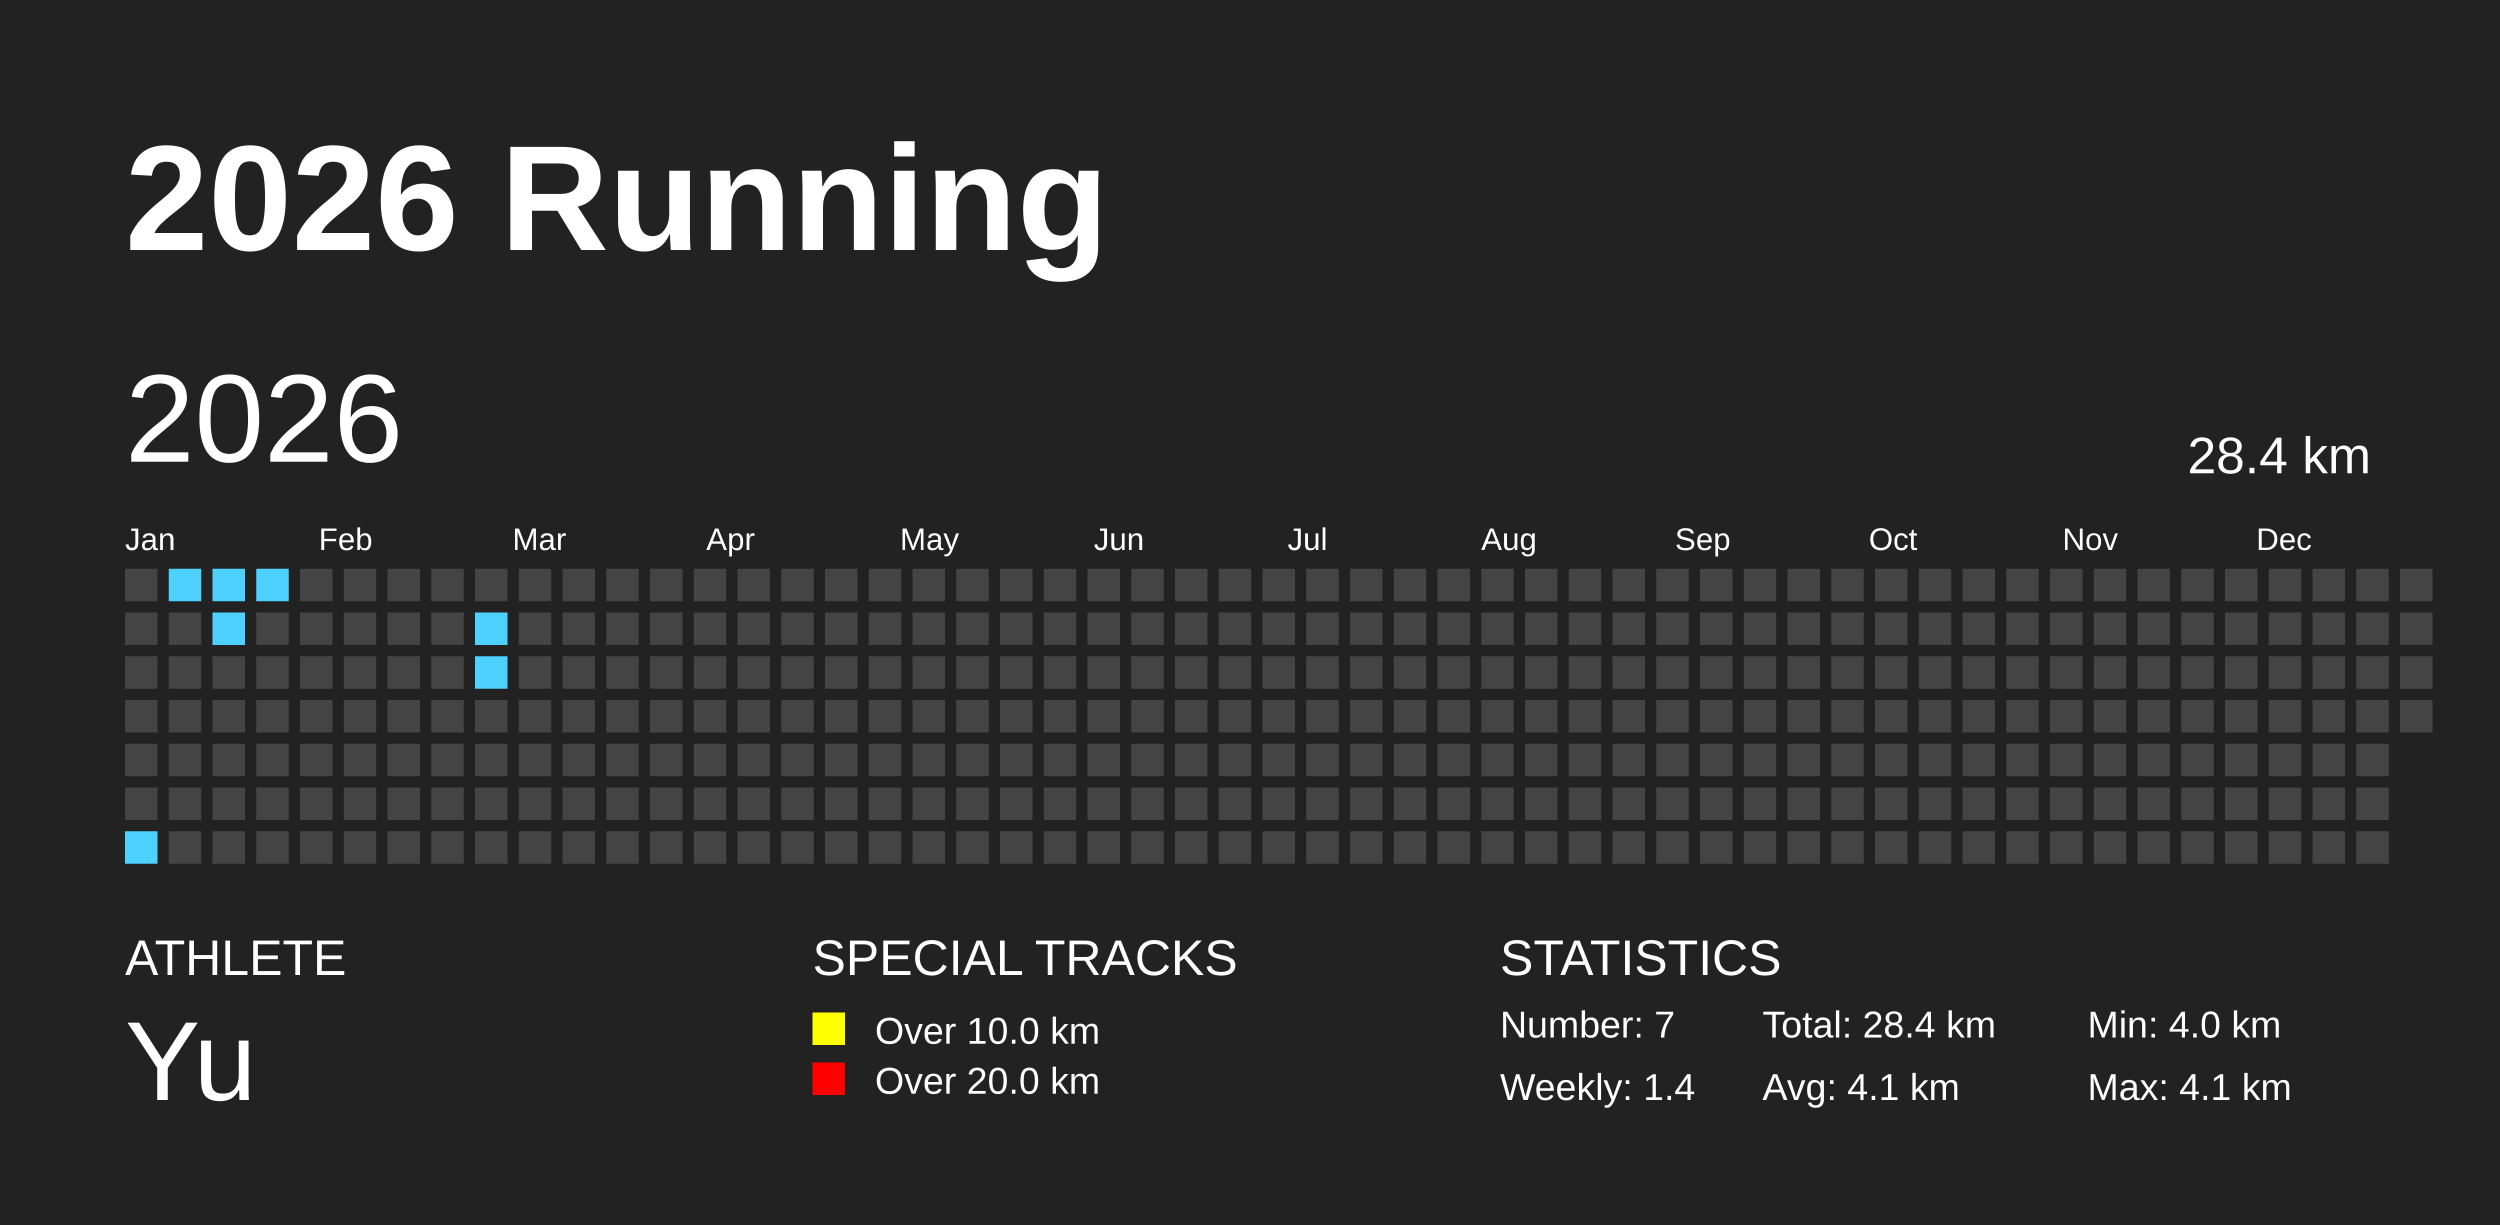
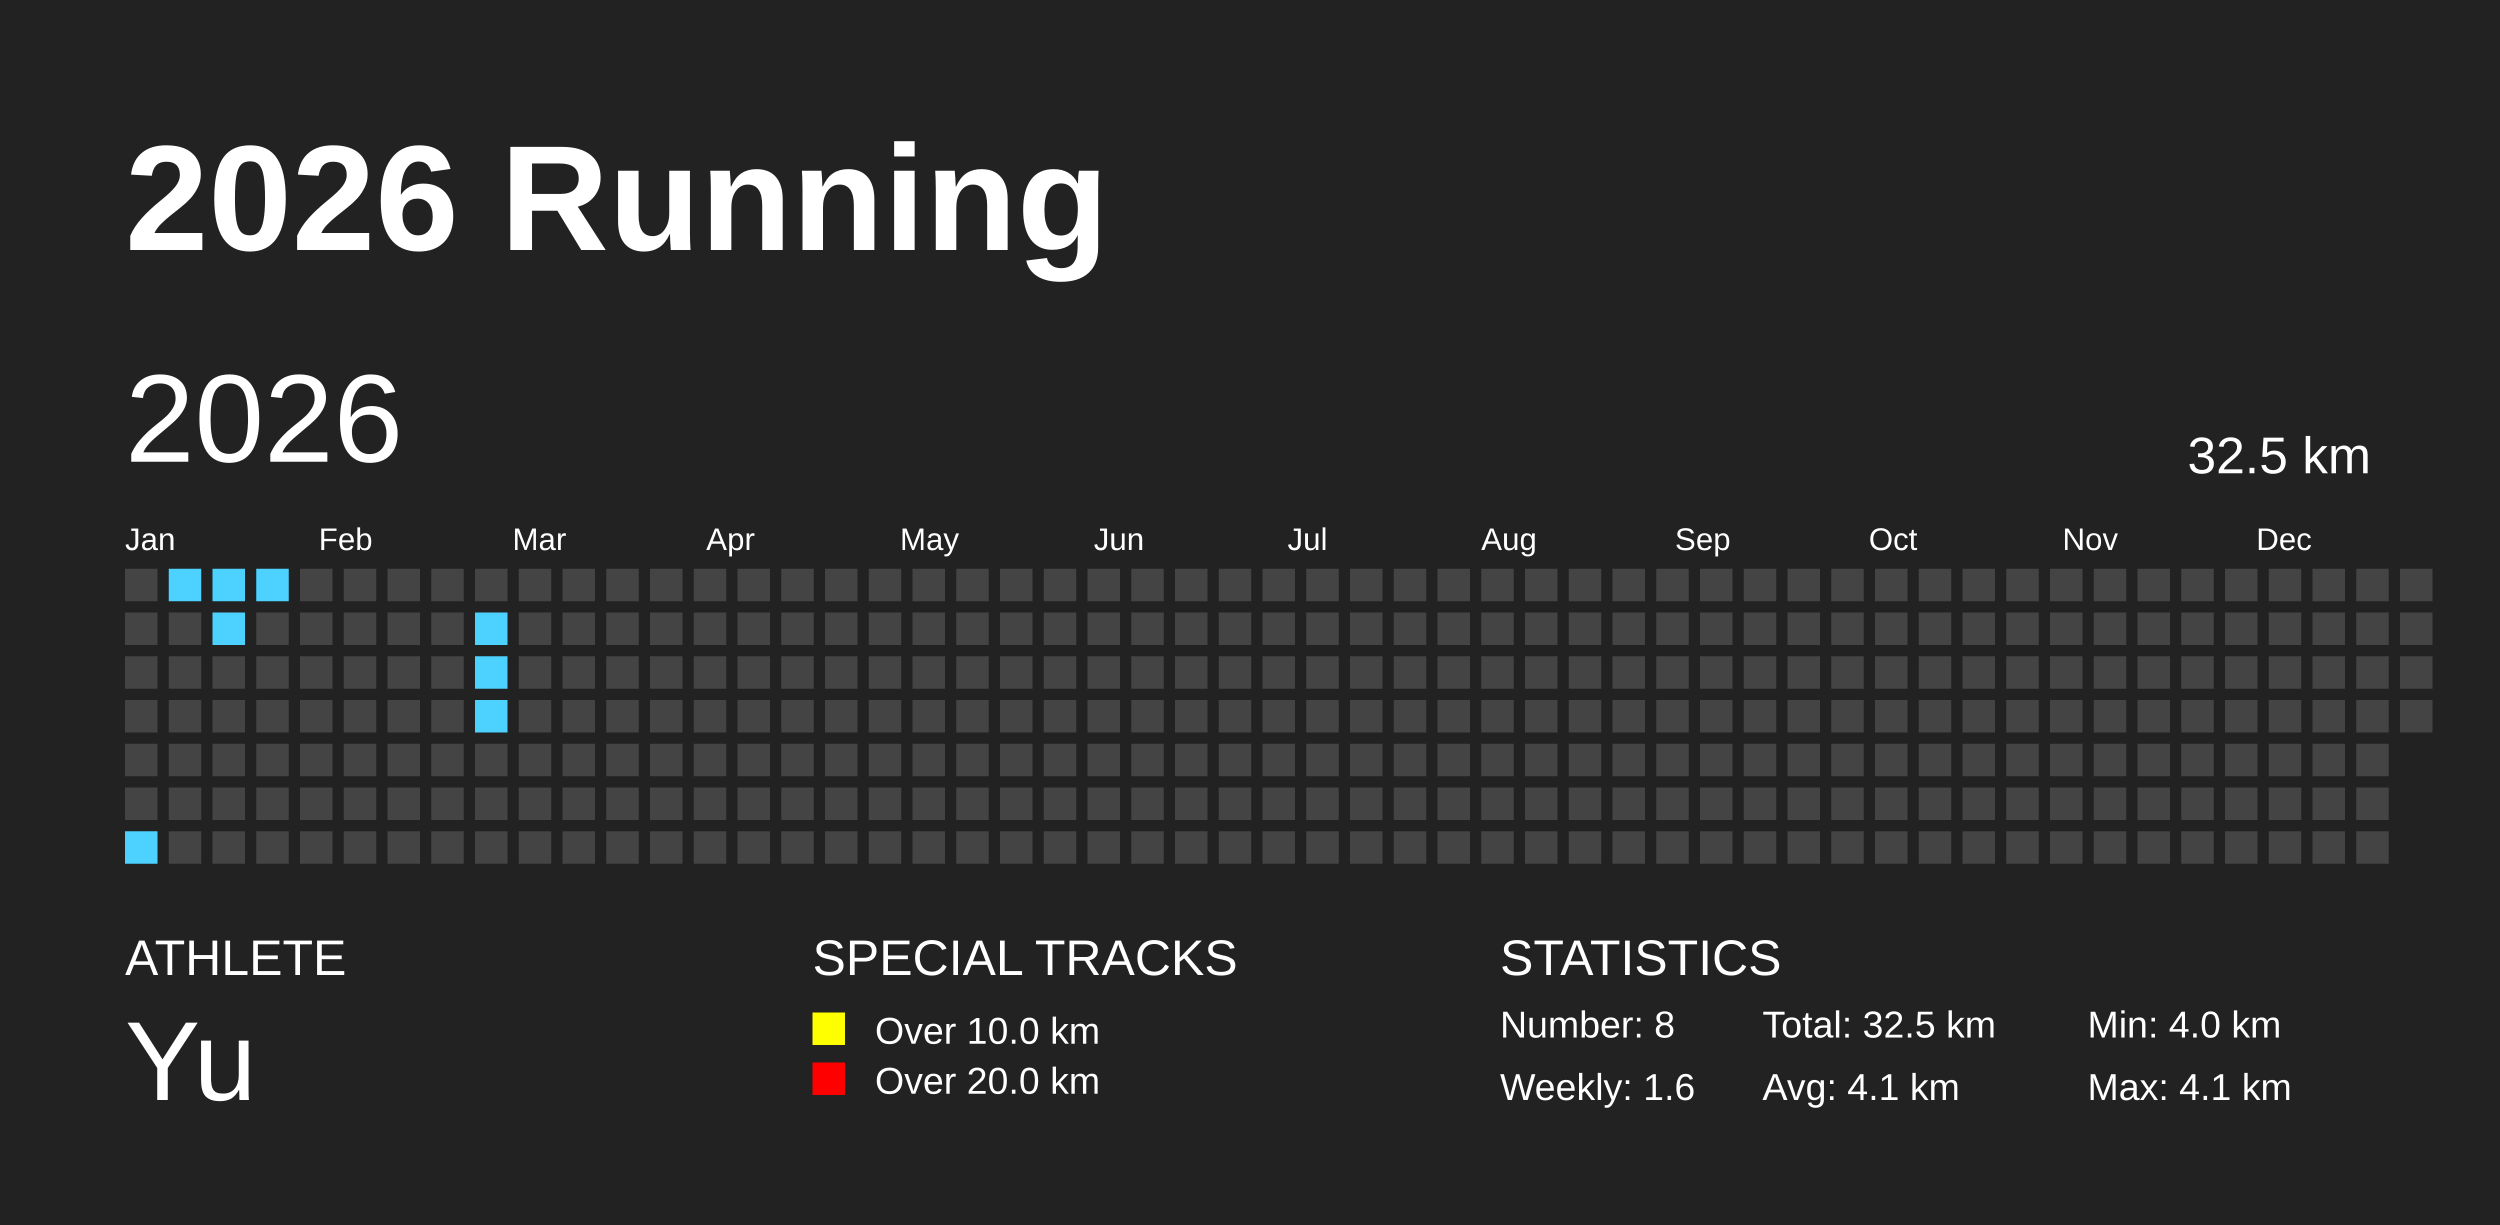
<svg xmlns="http://www.w3.org/2000/svg" baseProfile="full" height="98mm" version="1.1" viewBox="0,0,200,98" width="200mm">
  <defs />
  <rect fill="#222222" height="98" width="200" x="0" y="0" />
  <text fill="#FFFFFF" style="font-size:12px; font-family:Arial; font-weight:bold;" x="10" y="20">2026 Running</text>
  <text fill="#FFFFFF" style="font-size:4px; font-family:Arial" x="10" y="78">ATHLETE</text>
  <text fill="#FFFFFF" style="font-size:9px; font-family:Arial" x="10" y="88">Yu</text>
  <text fill="#FFFFFF" style="font-size:4px; font-family:Arial" x="65" y="78">SPECIAL TRACKS</text>
  <rect fill="yellow" height="2.6" width="2.6" x="65" y="81" />
  <text fill="#FFFFFF" style="font-size:3px; font-family:Arial" x="70" y="83.5">Over 10.0 km</text>
  <rect fill="red" height="2.6" width="2.6" x="65" y="85" />
  <text fill="#FFFFFF" style="font-size:3px; font-family:Arial" x="70" y="87.5">Over 20.0 km</text>
  <text fill="#FFFFFF" style="font-size:4px; font-family:Arial" x="120" y="78">STATISTICS</text>
-   <text fill="#FFFFFF" style="font-size:3px; font-family:Arial" x="120" y="83">Number: 7</text>
-   <text fill="#FFFFFF" style="font-size:3px; font-family:Arial" x="120" y="88">Weekly: 1.4</text>
-   <text fill="#FFFFFF" style="font-size:3px; font-family:Arial" x="141" y="83">Total: 28.4 km</text>
+   <text fill="#FFFFFF" style="font-size:3px; font-family:Arial" x="120" y="83">Number: 8</text>
+   <text fill="#FFFFFF" style="font-size:3px; font-family:Arial" x="120" y="88">Weekly: 1.6</text>
+   <text fill="#FFFFFF" style="font-size:3px; font-family:Arial" x="141" y="83">Total: 32.5 km</text>
  <text fill="#FFFFFF" style="font-size:3px; font-family:Arial" x="141" y="88">Avg: 4.1 km</text>
  <text fill="#FFFFFF" style="font-size:3px; font-family:Arial" x="167" y="83">Min: 4.0 km</text>
  <text fill="#FFFFFF" style="font-size:3px; font-family:Arial" x="167" y="88">Max: 4.1 km</text>
  <text dominant-baseline="hanging" fill="#FFFFFF" style="font-size:10.0px; font-family:Arial;" x="10" y="30">2026</text>
-   <text dominant-baseline="hanging" fill="#FFFFFF" style="font-size:4.125px; font-family:Arial;" x="175" y="35">28.4 km</text>
+   <text dominant-baseline="hanging" fill="#FFFFFF" style="font-size:4.125px; font-family:Arial;" x="175" y="35">32.5 km</text>
  <text fill="#FFFFFF" style="font-size:2.5px; font-family:Arial" x="10.0" y="44">Jan</text>
  <text fill="#FFFFFF" style="font-size:2.5px; font-family:Arial" x="25.5" y="44">Feb</text>
  <text fill="#FFFFFF" style="font-size:2.5px; font-family:Arial" x="41.0" y="44">Mar</text>
  <text fill="#FFFFFF" style="font-size:2.5px; font-family:Arial" x="56.5" y="44">Apr</text>
  <text fill="#FFFFFF" style="font-size:2.5px; font-family:Arial" x="72.0" y="44">May</text>
  <text fill="#FFFFFF" style="font-size:2.5px; font-family:Arial" x="87.5" y="44">Jun</text>
  <text fill="#FFFFFF" style="font-size:2.5px; font-family:Arial" x="103.0" y="44">Jul</text>
  <text fill="#FFFFFF" style="font-size:2.5px; font-family:Arial" x="118.5" y="44">Aug</text>
  <text fill="#FFFFFF" style="font-size:2.5px; font-family:Arial" x="134.0" y="44">Sep</text>
  <text fill="#FFFFFF" style="font-size:2.5px; font-family:Arial" x="149.5" y="44">Oct</text>
  <text fill="#FFFFFF" style="font-size:2.5px; font-family:Arial" x="165.0" y="44">Nov</text>
  <text fill="#FFFFFF" style="font-size:2.5px; font-family:Arial" x="180.5" y="44">Dec</text>
  <rect fill="#444444" height="2.6" width="2.6" x="10.0" y="45.5" />
  <rect fill="#444444" height="2.6" width="2.6" x="10.0" y="49.0" />
  <rect fill="#444444" height="2.6" width="2.6" x="10.0" y="52.5" />
  <rect fill="#444444" height="2.6" width="2.6" x="10.0" y="56.0" />
  <rect fill="#444444" height="2.6" width="2.6" x="10.0" y="59.5" />
  <rect fill="#444444" height="2.6" width="2.6" x="10.0" y="63.0" />
  <rect fill="#4DD2FF" height="2.6" width="2.6" x="10.0" y="66.5" />
  <rect fill="#4DD2FF" height="2.6" width="2.6" x="13.5" y="45.5" />
  <rect fill="#444444" height="2.6" width="2.6" x="13.5" y="49.0" />
  <rect fill="#444444" height="2.6" width="2.6" x="13.5" y="52.5" />
  <rect fill="#444444" height="2.6" width="2.6" x="13.5" y="56.0" />
  <rect fill="#444444" height="2.6" width="2.6" x="13.5" y="59.5" />
  <rect fill="#444444" height="2.6" width="2.6" x="13.5" y="63.0" />
  <rect fill="#444444" height="2.6" width="2.6" x="13.5" y="66.5" />
  <rect fill="#4DD2FF" height="2.6" width="2.6" x="17.0" y="45.5" />
  <rect fill="#4DD2FF" height="2.6" width="2.6" x="17.0" y="49.0" />
  <rect fill="#444444" height="2.6" width="2.6" x="17.0" y="52.5" />
  <rect fill="#444444" height="2.6" width="2.6" x="17.0" y="56.0" />
  <rect fill="#444444" height="2.6" width="2.6" x="17.0" y="59.5" />
  <rect fill="#444444" height="2.6" width="2.6" x="17.0" y="63.0" />
  <rect fill="#444444" height="2.6" width="2.6" x="17.0" y="66.5" />
  <rect fill="#4DD2FF" height="2.6" width="2.6" x="20.5" y="45.5" />
  <rect fill="#444444" height="2.6" width="2.6" x="20.5" y="49.0" />
  <rect fill="#444444" height="2.6" width="2.6" x="20.5" y="52.5" />
  <rect fill="#444444" height="2.6" width="2.6" x="20.5" y="56.0" />
  <rect fill="#444444" height="2.6" width="2.6" x="20.5" y="59.5" />
  <rect fill="#444444" height="2.6" width="2.6" x="20.5" y="63.0" />
  <rect fill="#444444" height="2.6" width="2.6" x="20.5" y="66.5" />
  <rect fill="#444444" height="2.6" width="2.6" x="24.0" y="45.5" />
  <rect fill="#444444" height="2.6" width="2.6" x="24.0" y="49.0" />
  <rect fill="#444444" height="2.6" width="2.6" x="24.0" y="52.5" />
  <rect fill="#444444" height="2.6" width="2.6" x="24.0" y="56.0" />
  <rect fill="#444444" height="2.6" width="2.6" x="24.0" y="59.5" />
  <rect fill="#444444" height="2.6" width="2.6" x="24.0" y="63.0" />
  <rect fill="#444444" height="2.6" width="2.6" x="24.0" y="66.5" />
  <rect fill="#444444" height="2.6" width="2.6" x="27.5" y="45.5" />
  <rect fill="#444444" height="2.6" width="2.6" x="27.5" y="49.0" />
  <rect fill="#444444" height="2.6" width="2.6" x="27.5" y="52.5" />
  <rect fill="#444444" height="2.6" width="2.6" x="27.5" y="56.0" />
  <rect fill="#444444" height="2.6" width="2.6" x="27.5" y="59.5" />
  <rect fill="#444444" height="2.6" width="2.6" x="27.5" y="63.0" />
  <rect fill="#444444" height="2.6" width="2.6" x="27.5" y="66.5" />
  <rect fill="#444444" height="2.6" width="2.6" x="31.0" y="45.5" />
  <rect fill="#444444" height="2.6" width="2.6" x="31.0" y="49.0" />
  <rect fill="#444444" height="2.6" width="2.6" x="31.0" y="52.5" />
  <rect fill="#444444" height="2.6" width="2.6" x="31.0" y="56.0" />
  <rect fill="#444444" height="2.6" width="2.6" x="31.0" y="59.5" />
  <rect fill="#444444" height="2.6" width="2.6" x="31.0" y="63.0" />
  <rect fill="#444444" height="2.6" width="2.6" x="31.0" y="66.5" />
  <rect fill="#444444" height="2.6" width="2.6" x="34.5" y="45.5" />
  <rect fill="#444444" height="2.6" width="2.6" x="34.5" y="49.0" />
  <rect fill="#444444" height="2.6" width="2.6" x="34.5" y="52.5" />
  <rect fill="#444444" height="2.6" width="2.6" x="34.5" y="56.0" />
  <rect fill="#444444" height="2.6" width="2.6" x="34.5" y="59.5" />
  <rect fill="#444444" height="2.6" width="2.6" x="34.5" y="63.0" />
  <rect fill="#444444" height="2.6" width="2.6" x="34.5" y="66.5" />
  <rect fill="#444444" height="2.6" width="2.6" x="38.0" y="45.5" />
  <rect fill="#4DD2FF" height="2.6" width="2.6" x="38.0" y="49.0" />
  <rect fill="#4DD2FF" height="2.6" width="2.6" x="38.0" y="52.5" />
-   <rect fill="#444444" height="2.6" width="2.6" x="38.0" y="56.0" />
+   <rect fill="#4DD2FF" height="2.6" width="2.6" x="38.0" y="56.0" />
  <rect fill="#444444" height="2.6" width="2.6" x="38.0" y="59.5" />
  <rect fill="#444444" height="2.6" width="2.6" x="38.0" y="63.0" />
  <rect fill="#444444" height="2.6" width="2.6" x="38.0" y="66.5" />
  <rect fill="#444444" height="2.6" width="2.6" x="41.5" y="45.5" />
  <rect fill="#444444" height="2.6" width="2.6" x="41.5" y="49.0" />
  <rect fill="#444444" height="2.6" width="2.6" x="41.5" y="52.5" />
  <rect fill="#444444" height="2.6" width="2.6" x="41.5" y="56.0" />
  <rect fill="#444444" height="2.6" width="2.6" x="41.5" y="59.5" />
  <rect fill="#444444" height="2.6" width="2.6" x="41.5" y="63.0" />
  <rect fill="#444444" height="2.6" width="2.6" x="41.5" y="66.5" />
  <rect fill="#444444" height="2.6" width="2.6" x="45.0" y="45.5" />
  <rect fill="#444444" height="2.6" width="2.6" x="45.0" y="49.0" />
  <rect fill="#444444" height="2.6" width="2.6" x="45.0" y="52.5" />
  <rect fill="#444444" height="2.6" width="2.6" x="45.0" y="56.0" />
  <rect fill="#444444" height="2.6" width="2.6" x="45.0" y="59.5" />
  <rect fill="#444444" height="2.6" width="2.6" x="45.0" y="63.0" />
  <rect fill="#444444" height="2.6" width="2.6" x="45.0" y="66.5" />
  <rect fill="#444444" height="2.6" width="2.6" x="48.5" y="45.5" />
  <rect fill="#444444" height="2.6" width="2.6" x="48.5" y="49.0" />
  <rect fill="#444444" height="2.6" width="2.6" x="48.5" y="52.5" />
  <rect fill="#444444" height="2.6" width="2.6" x="48.5" y="56.0" />
  <rect fill="#444444" height="2.6" width="2.6" x="48.5" y="59.5" />
  <rect fill="#444444" height="2.6" width="2.6" x="48.5" y="63.0" />
  <rect fill="#444444" height="2.6" width="2.6" x="48.5" y="66.5" />
  <rect fill="#444444" height="2.6" width="2.6" x="52.0" y="45.5" />
  <rect fill="#444444" height="2.6" width="2.6" x="52.0" y="49.0" />
  <rect fill="#444444" height="2.6" width="2.6" x="52.0" y="52.5" />
  <rect fill="#444444" height="2.6" width="2.6" x="52.0" y="56.0" />
  <rect fill="#444444" height="2.6" width="2.6" x="52.0" y="59.5" />
  <rect fill="#444444" height="2.6" width="2.6" x="52.0" y="63.0" />
  <rect fill="#444444" height="2.6" width="2.6" x="52.0" y="66.5" />
  <rect fill="#444444" height="2.6" width="2.6" x="55.5" y="45.5" />
  <rect fill="#444444" height="2.6" width="2.6" x="55.5" y="49.0" />
  <rect fill="#444444" height="2.6" width="2.6" x="55.5" y="52.5" />
  <rect fill="#444444" height="2.6" width="2.6" x="55.5" y="56.0" />
  <rect fill="#444444" height="2.6" width="2.6" x="55.5" y="59.5" />
  <rect fill="#444444" height="2.6" width="2.6" x="55.5" y="63.0" />
  <rect fill="#444444" height="2.6" width="2.6" x="55.5" y="66.5" />
  <rect fill="#444444" height="2.6" width="2.6" x="59.0" y="45.5" />
  <rect fill="#444444" height="2.6" width="2.6" x="59.0" y="49.0" />
  <rect fill="#444444" height="2.6" width="2.6" x="59.0" y="52.5" />
  <rect fill="#444444" height="2.6" width="2.6" x="59.0" y="56.0" />
  <rect fill="#444444" height="2.6" width="2.6" x="59.0" y="59.5" />
  <rect fill="#444444" height="2.6" width="2.6" x="59.0" y="63.0" />
  <rect fill="#444444" height="2.6" width="2.6" x="59.0" y="66.5" />
  <rect fill="#444444" height="2.6" width="2.6" x="62.5" y="45.5" />
  <rect fill="#444444" height="2.6" width="2.6" x="62.5" y="49.0" />
  <rect fill="#444444" height="2.6" width="2.6" x="62.5" y="52.5" />
  <rect fill="#444444" height="2.6" width="2.6" x="62.5" y="56.0" />
  <rect fill="#444444" height="2.6" width="2.6" x="62.5" y="59.5" />
  <rect fill="#444444" height="2.6" width="2.6" x="62.5" y="63.0" />
  <rect fill="#444444" height="2.6" width="2.6" x="62.5" y="66.5" />
  <rect fill="#444444" height="2.6" width="2.6" x="66.0" y="45.5" />
  <rect fill="#444444" height="2.6" width="2.6" x="66.0" y="49.0" />
  <rect fill="#444444" height="2.6" width="2.6" x="66.0" y="52.5" />
  <rect fill="#444444" height="2.6" width="2.6" x="66.0" y="56.0" />
  <rect fill="#444444" height="2.6" width="2.6" x="66.0" y="59.5" />
  <rect fill="#444444" height="2.6" width="2.6" x="66.0" y="63.0" />
  <rect fill="#444444" height="2.6" width="2.6" x="66.0" y="66.5" />
  <rect fill="#444444" height="2.6" width="2.6" x="69.5" y="45.5" />
  <rect fill="#444444" height="2.6" width="2.6" x="69.5" y="49.0" />
  <rect fill="#444444" height="2.6" width="2.6" x="69.5" y="52.5" />
  <rect fill="#444444" height="2.6" width="2.6" x="69.5" y="56.0" />
  <rect fill="#444444" height="2.6" width="2.6" x="69.5" y="59.5" />
  <rect fill="#444444" height="2.6" width="2.6" x="69.5" y="63.0" />
  <rect fill="#444444" height="2.6" width="2.6" x="69.5" y="66.5" />
  <rect fill="#444444" height="2.6" width="2.6" x="73.0" y="45.5" />
  <rect fill="#444444" height="2.6" width="2.6" x="73.0" y="49.0" />
  <rect fill="#444444" height="2.6" width="2.6" x="73.0" y="52.5" />
  <rect fill="#444444" height="2.6" width="2.6" x="73.0" y="56.0" />
  <rect fill="#444444" height="2.6" width="2.6" x="73.0" y="59.5" />
  <rect fill="#444444" height="2.6" width="2.6" x="73.0" y="63.0" />
  <rect fill="#444444" height="2.6" width="2.6" x="73.0" y="66.5" />
  <rect fill="#444444" height="2.6" width="2.6" x="76.5" y="45.5" />
  <rect fill="#444444" height="2.6" width="2.6" x="76.5" y="49.0" />
  <rect fill="#444444" height="2.6" width="2.6" x="76.5" y="52.5" />
  <rect fill="#444444" height="2.6" width="2.6" x="76.5" y="56.0" />
  <rect fill="#444444" height="2.6" width="2.6" x="76.5" y="59.5" />
  <rect fill="#444444" height="2.6" width="2.6" x="76.5" y="63.0" />
  <rect fill="#444444" height="2.6" width="2.6" x="76.5" y="66.5" />
  <rect fill="#444444" height="2.6" width="2.6" x="80.0" y="45.5" />
  <rect fill="#444444" height="2.6" width="2.6" x="80.0" y="49.0" />
  <rect fill="#444444" height="2.6" width="2.6" x="80.0" y="52.5" />
  <rect fill="#444444" height="2.6" width="2.6" x="80.0" y="56.0" />
  <rect fill="#444444" height="2.6" width="2.6" x="80.0" y="59.5" />
  <rect fill="#444444" height="2.6" width="2.6" x="80.0" y="63.0" />
  <rect fill="#444444" height="2.6" width="2.6" x="80.0" y="66.5" />
  <rect fill="#444444" height="2.6" width="2.6" x="83.5" y="45.5" />
  <rect fill="#444444" height="2.6" width="2.6" x="83.5" y="49.0" />
  <rect fill="#444444" height="2.6" width="2.6" x="83.5" y="52.5" />
  <rect fill="#444444" height="2.6" width="2.6" x="83.5" y="56.0" />
  <rect fill="#444444" height="2.6" width="2.6" x="83.5" y="59.5" />
  <rect fill="#444444" height="2.6" width="2.6" x="83.5" y="63.0" />
  <rect fill="#444444" height="2.6" width="2.6" x="83.5" y="66.5" />
  <rect fill="#444444" height="2.6" width="2.6" x="87.0" y="45.5" />
  <rect fill="#444444" height="2.6" width="2.6" x="87.0" y="49.0" />
  <rect fill="#444444" height="2.6" width="2.6" x="87.0" y="52.5" />
  <rect fill="#444444" height="2.6" width="2.6" x="87.0" y="56.0" />
  <rect fill="#444444" height="2.6" width="2.6" x="87.0" y="59.5" />
  <rect fill="#444444" height="2.6" width="2.6" x="87.0" y="63.0" />
  <rect fill="#444444" height="2.6" width="2.6" x="87.0" y="66.5" />
  <rect fill="#444444" height="2.6" width="2.6" x="90.5" y="45.5" />
  <rect fill="#444444" height="2.6" width="2.6" x="90.5" y="49.0" />
  <rect fill="#444444" height="2.6" width="2.6" x="90.5" y="52.5" />
  <rect fill="#444444" height="2.6" width="2.6" x="90.5" y="56.0" />
  <rect fill="#444444" height="2.6" width="2.6" x="90.5" y="59.5" />
  <rect fill="#444444" height="2.6" width="2.6" x="90.5" y="63.0" />
  <rect fill="#444444" height="2.6" width="2.6" x="90.5" y="66.5" />
  <rect fill="#444444" height="2.6" width="2.6" x="94.0" y="45.5" />
  <rect fill="#444444" height="2.6" width="2.6" x="94.0" y="49.0" />
  <rect fill="#444444" height="2.6" width="2.6" x="94.0" y="52.5" />
  <rect fill="#444444" height="2.6" width="2.6" x="94.0" y="56.0" />
  <rect fill="#444444" height="2.6" width="2.6" x="94.0" y="59.5" />
  <rect fill="#444444" height="2.6" width="2.6" x="94.0" y="63.0" />
  <rect fill="#444444" height="2.6" width="2.6" x="94.0" y="66.5" />
  <rect fill="#444444" height="2.6" width="2.6" x="97.5" y="45.5" />
  <rect fill="#444444" height="2.6" width="2.6" x="97.5" y="49.0" />
  <rect fill="#444444" height="2.6" width="2.6" x="97.5" y="52.5" />
  <rect fill="#444444" height="2.6" width="2.6" x="97.5" y="56.0" />
  <rect fill="#444444" height="2.6" width="2.6" x="97.5" y="59.5" />
  <rect fill="#444444" height="2.6" width="2.6" x="97.5" y="63.0" />
  <rect fill="#444444" height="2.6" width="2.6" x="97.5" y="66.5" />
  <rect fill="#444444" height="2.6" width="2.6" x="101.0" y="45.5" />
  <rect fill="#444444" height="2.6" width="2.6" x="101.0" y="49.0" />
  <rect fill="#444444" height="2.6" width="2.6" x="101.0" y="52.5" />
  <rect fill="#444444" height="2.6" width="2.6" x="101.0" y="56.0" />
  <rect fill="#444444" height="2.6" width="2.6" x="101.0" y="59.5" />
  <rect fill="#444444" height="2.6" width="2.6" x="101.0" y="63.0" />
  <rect fill="#444444" height="2.6" width="2.6" x="101.0" y="66.5" />
  <rect fill="#444444" height="2.6" width="2.6" x="104.5" y="45.5" />
  <rect fill="#444444" height="2.6" width="2.6" x="104.5" y="49.0" />
  <rect fill="#444444" height="2.6" width="2.6" x="104.5" y="52.5" />
  <rect fill="#444444" height="2.6" width="2.6" x="104.5" y="56.0" />
  <rect fill="#444444" height="2.6" width="2.6" x="104.5" y="59.5" />
  <rect fill="#444444" height="2.6" width="2.6" x="104.5" y="63.0" />
  <rect fill="#444444" height="2.6" width="2.6" x="104.5" y="66.5" />
  <rect fill="#444444" height="2.6" width="2.6" x="108.0" y="45.5" />
  <rect fill="#444444" height="2.6" width="2.6" x="108.0" y="49.0" />
  <rect fill="#444444" height="2.6" width="2.6" x="108.0" y="52.5" />
  <rect fill="#444444" height="2.6" width="2.6" x="108.0" y="56.0" />
  <rect fill="#444444" height="2.6" width="2.6" x="108.0" y="59.5" />
  <rect fill="#444444" height="2.6" width="2.6" x="108.0" y="63.0" />
  <rect fill="#444444" height="2.6" width="2.6" x="108.0" y="66.5" />
  <rect fill="#444444" height="2.6" width="2.6" x="111.5" y="45.5" />
  <rect fill="#444444" height="2.6" width="2.6" x="111.5" y="49.0" />
  <rect fill="#444444" height="2.6" width="2.6" x="111.5" y="52.5" />
  <rect fill="#444444" height="2.6" width="2.6" x="111.5" y="56.0" />
  <rect fill="#444444" height="2.6" width="2.6" x="111.5" y="59.5" />
  <rect fill="#444444" height="2.6" width="2.6" x="111.5" y="63.0" />
  <rect fill="#444444" height="2.6" width="2.6" x="111.5" y="66.5" />
  <rect fill="#444444" height="2.6" width="2.6" x="115.0" y="45.5" />
  <rect fill="#444444" height="2.6" width="2.6" x="115.0" y="49.0" />
  <rect fill="#444444" height="2.6" width="2.6" x="115.0" y="52.5" />
  <rect fill="#444444" height="2.6" width="2.6" x="115.0" y="56.0" />
  <rect fill="#444444" height="2.6" width="2.6" x="115.0" y="59.5" />
  <rect fill="#444444" height="2.6" width="2.6" x="115.0" y="63.0" />
  <rect fill="#444444" height="2.6" width="2.6" x="115.0" y="66.5" />
  <rect fill="#444444" height="2.6" width="2.6" x="118.5" y="45.5" />
  <rect fill="#444444" height="2.6" width="2.6" x="118.5" y="49.0" />
  <rect fill="#444444" height="2.6" width="2.6" x="118.5" y="52.5" />
  <rect fill="#444444" height="2.6" width="2.6" x="118.5" y="56.0" />
  <rect fill="#444444" height="2.6" width="2.6" x="118.5" y="59.5" />
  <rect fill="#444444" height="2.6" width="2.6" x="118.5" y="63.0" />
  <rect fill="#444444" height="2.6" width="2.6" x="118.5" y="66.5" />
  <rect fill="#444444" height="2.6" width="2.6" x="122.0" y="45.5" />
  <rect fill="#444444" height="2.6" width="2.6" x="122.0" y="49.0" />
  <rect fill="#444444" height="2.6" width="2.6" x="122.0" y="52.5" />
  <rect fill="#444444" height="2.6" width="2.6" x="122.0" y="56.0" />
  <rect fill="#444444" height="2.6" width="2.6" x="122.0" y="59.5" />
  <rect fill="#444444" height="2.6" width="2.6" x="122.0" y="63.0" />
  <rect fill="#444444" height="2.6" width="2.6" x="122.0" y="66.5" />
  <rect fill="#444444" height="2.6" width="2.6" x="125.5" y="45.5" />
  <rect fill="#444444" height="2.6" width="2.6" x="125.5" y="49.0" />
  <rect fill="#444444" height="2.6" width="2.6" x="125.5" y="52.5" />
  <rect fill="#444444" height="2.6" width="2.6" x="125.5" y="56.0" />
  <rect fill="#444444" height="2.6" width="2.6" x="125.5" y="59.5" />
  <rect fill="#444444" height="2.6" width="2.6" x="125.5" y="63.0" />
  <rect fill="#444444" height="2.6" width="2.6" x="125.5" y="66.5" />
  <rect fill="#444444" height="2.6" width="2.6" x="129.0" y="45.5" />
  <rect fill="#444444" height="2.6" width="2.6" x="129.0" y="49.0" />
  <rect fill="#444444" height="2.6" width="2.6" x="129.0" y="52.5" />
  <rect fill="#444444" height="2.6" width="2.6" x="129.0" y="56.0" />
  <rect fill="#444444" height="2.6" width="2.6" x="129.0" y="59.5" />
  <rect fill="#444444" height="2.6" width="2.6" x="129.0" y="63.0" />
  <rect fill="#444444" height="2.6" width="2.6" x="129.0" y="66.5" />
  <rect fill="#444444" height="2.6" width="2.6" x="132.5" y="45.5" />
  <rect fill="#444444" height="2.6" width="2.6" x="132.5" y="49.0" />
  <rect fill="#444444" height="2.6" width="2.6" x="132.5" y="52.5" />
  <rect fill="#444444" height="2.6" width="2.6" x="132.5" y="56.0" />
  <rect fill="#444444" height="2.6" width="2.6" x="132.5" y="59.5" />
  <rect fill="#444444" height="2.6" width="2.6" x="132.5" y="63.0" />
  <rect fill="#444444" height="2.6" width="2.6" x="132.5" y="66.5" />
  <rect fill="#444444" height="2.6" width="2.6" x="136.0" y="45.5" />
  <rect fill="#444444" height="2.6" width="2.6" x="136.0" y="49.0" />
  <rect fill="#444444" height="2.6" width="2.6" x="136.0" y="52.5" />
  <rect fill="#444444" height="2.6" width="2.6" x="136.0" y="56.0" />
  <rect fill="#444444" height="2.6" width="2.6" x="136.0" y="59.5" />
  <rect fill="#444444" height="2.6" width="2.6" x="136.0" y="63.0" />
  <rect fill="#444444" height="2.6" width="2.6" x="136.0" y="66.5" />
  <rect fill="#444444" height="2.6" width="2.6" x="139.5" y="45.5" />
  <rect fill="#444444" height="2.6" width="2.6" x="139.5" y="49.0" />
  <rect fill="#444444" height="2.6" width="2.6" x="139.5" y="52.5" />
  <rect fill="#444444" height="2.6" width="2.6" x="139.5" y="56.0" />
  <rect fill="#444444" height="2.6" width="2.6" x="139.5" y="59.5" />
  <rect fill="#444444" height="2.6" width="2.6" x="139.5" y="63.0" />
  <rect fill="#444444" height="2.6" width="2.6" x="139.5" y="66.5" />
  <rect fill="#444444" height="2.6" width="2.6" x="143.0" y="45.5" />
  <rect fill="#444444" height="2.6" width="2.6" x="143.0" y="49.0" />
  <rect fill="#444444" height="2.6" width="2.6" x="143.0" y="52.5" />
  <rect fill="#444444" height="2.6" width="2.6" x="143.0" y="56.0" />
  <rect fill="#444444" height="2.6" width="2.6" x="143.0" y="59.5" />
  <rect fill="#444444" height="2.6" width="2.6" x="143.0" y="63.0" />
  <rect fill="#444444" height="2.6" width="2.6" x="143.0" y="66.5" />
  <rect fill="#444444" height="2.6" width="2.6" x="146.5" y="45.5" />
  <rect fill="#444444" height="2.6" width="2.6" x="146.5" y="49.0" />
  <rect fill="#444444" height="2.6" width="2.6" x="146.5" y="52.5" />
  <rect fill="#444444" height="2.6" width="2.6" x="146.5" y="56.0" />
  <rect fill="#444444" height="2.6" width="2.6" x="146.5" y="59.5" />
  <rect fill="#444444" height="2.6" width="2.6" x="146.5" y="63.0" />
  <rect fill="#444444" height="2.6" width="2.6" x="146.5" y="66.5" />
  <rect fill="#444444" height="2.6" width="2.6" x="150.0" y="45.5" />
  <rect fill="#444444" height="2.6" width="2.6" x="150.0" y="49.0" />
  <rect fill="#444444" height="2.6" width="2.6" x="150.0" y="52.5" />
  <rect fill="#444444" height="2.6" width="2.6" x="150.0" y="56.0" />
  <rect fill="#444444" height="2.6" width="2.6" x="150.0" y="59.5" />
  <rect fill="#444444" height="2.6" width="2.6" x="150.0" y="63.0" />
  <rect fill="#444444" height="2.6" width="2.6" x="150.0" y="66.5" />
  <rect fill="#444444" height="2.6" width="2.6" x="153.5" y="45.5" />
  <rect fill="#444444" height="2.6" width="2.6" x="153.5" y="49.0" />
  <rect fill="#444444" height="2.6" width="2.6" x="153.5" y="52.5" />
  <rect fill="#444444" height="2.6" width="2.6" x="153.5" y="56.0" />
  <rect fill="#444444" height="2.6" width="2.6" x="153.5" y="59.5" />
  <rect fill="#444444" height="2.6" width="2.6" x="153.5" y="63.0" />
  <rect fill="#444444" height="2.6" width="2.6" x="153.5" y="66.5" />
  <rect fill="#444444" height="2.6" width="2.6" x="157.0" y="45.5" />
  <rect fill="#444444" height="2.6" width="2.6" x="157.0" y="49.0" />
  <rect fill="#444444" height="2.6" width="2.6" x="157.0" y="52.5" />
  <rect fill="#444444" height="2.6" width="2.6" x="157.0" y="56.0" />
  <rect fill="#444444" height="2.6" width="2.6" x="157.0" y="59.5" />
  <rect fill="#444444" height="2.6" width="2.6" x="157.0" y="63.0" />
  <rect fill="#444444" height="2.6" width="2.6" x="157.0" y="66.5" />
  <rect fill="#444444" height="2.6" width="2.6" x="160.5" y="45.5" />
  <rect fill="#444444" height="2.6" width="2.6" x="160.5" y="49.0" />
  <rect fill="#444444" height="2.6" width="2.6" x="160.5" y="52.5" />
  <rect fill="#444444" height="2.6" width="2.6" x="160.5" y="56.0" />
  <rect fill="#444444" height="2.6" width="2.6" x="160.5" y="59.5" />
  <rect fill="#444444" height="2.6" width="2.6" x="160.5" y="63.0" />
  <rect fill="#444444" height="2.6" width="2.6" x="160.5" y="66.5" />
  <rect fill="#444444" height="2.6" width="2.6" x="164.0" y="45.5" />
  <rect fill="#444444" height="2.6" width="2.6" x="164.0" y="49.0" />
  <rect fill="#444444" height="2.6" width="2.6" x="164.0" y="52.5" />
  <rect fill="#444444" height="2.6" width="2.6" x="164.0" y="56.0" />
  <rect fill="#444444" height="2.6" width="2.6" x="164.0" y="59.5" />
  <rect fill="#444444" height="2.6" width="2.6" x="164.0" y="63.0" />
  <rect fill="#444444" height="2.6" width="2.6" x="164.0" y="66.5" />
  <rect fill="#444444" height="2.6" width="2.6" x="167.5" y="45.5" />
  <rect fill="#444444" height="2.6" width="2.6" x="167.5" y="49.0" />
  <rect fill="#444444" height="2.6" width="2.6" x="167.5" y="52.5" />
  <rect fill="#444444" height="2.6" width="2.6" x="167.5" y="56.0" />
  <rect fill="#444444" height="2.6" width="2.6" x="167.5" y="59.5" />
  <rect fill="#444444" height="2.6" width="2.6" x="167.5" y="63.0" />
  <rect fill="#444444" height="2.6" width="2.6" x="167.5" y="66.5" />
  <rect fill="#444444" height="2.6" width="2.6" x="171.0" y="45.5" />
  <rect fill="#444444" height="2.6" width="2.6" x="171.0" y="49.0" />
  <rect fill="#444444" height="2.6" width="2.6" x="171.0" y="52.5" />
  <rect fill="#444444" height="2.6" width="2.6" x="171.0" y="56.0" />
  <rect fill="#444444" height="2.6" width="2.6" x="171.0" y="59.5" />
  <rect fill="#444444" height="2.6" width="2.6" x="171.0" y="63.0" />
  <rect fill="#444444" height="2.6" width="2.6" x="171.0" y="66.5" />
  <rect fill="#444444" height="2.6" width="2.6" x="174.5" y="45.5" />
  <rect fill="#444444" height="2.6" width="2.6" x="174.5" y="49.0" />
  <rect fill="#444444" height="2.6" width="2.6" x="174.5" y="52.5" />
  <rect fill="#444444" height="2.6" width="2.6" x="174.5" y="56.0" />
  <rect fill="#444444" height="2.6" width="2.6" x="174.5" y="59.5" />
  <rect fill="#444444" height="2.6" width="2.6" x="174.5" y="63.0" />
  <rect fill="#444444" height="2.6" width="2.6" x="174.5" y="66.5" />
  <rect fill="#444444" height="2.6" width="2.6" x="178.0" y="45.5" />
  <rect fill="#444444" height="2.6" width="2.6" x="178.0" y="49.0" />
  <rect fill="#444444" height="2.6" width="2.6" x="178.0" y="52.5" />
  <rect fill="#444444" height="2.6" width="2.6" x="178.0" y="56.0" />
  <rect fill="#444444" height="2.6" width="2.6" x="178.0" y="59.5" />
  <rect fill="#444444" height="2.6" width="2.6" x="178.0" y="63.0" />
  <rect fill="#444444" height="2.6" width="2.6" x="178.0" y="66.5" />
  <rect fill="#444444" height="2.6" width="2.6" x="181.5" y="45.5" />
  <rect fill="#444444" height="2.6" width="2.6" x="181.5" y="49.0" />
  <rect fill="#444444" height="2.6" width="2.6" x="181.5" y="52.5" />
  <rect fill="#444444" height="2.6" width="2.6" x="181.5" y="56.0" />
  <rect fill="#444444" height="2.6" width="2.6" x="181.5" y="59.5" />
  <rect fill="#444444" height="2.6" width="2.6" x="181.5" y="63.0" />
  <rect fill="#444444" height="2.6" width="2.6" x="181.5" y="66.5" />
  <rect fill="#444444" height="2.6" width="2.6" x="185.0" y="45.5" />
  <rect fill="#444444" height="2.6" width="2.6" x="185.0" y="49.0" />
  <rect fill="#444444" height="2.6" width="2.6" x="185.0" y="52.5" />
  <rect fill="#444444" height="2.6" width="2.6" x="185.0" y="56.0" />
  <rect fill="#444444" height="2.6" width="2.6" x="185.0" y="59.5" />
  <rect fill="#444444" height="2.6" width="2.6" x="185.0" y="63.0" />
  <rect fill="#444444" height="2.6" width="2.6" x="185.0" y="66.5" />
  <rect fill="#444444" height="2.6" width="2.6" x="188.5" y="45.5" />
  <rect fill="#444444" height="2.6" width="2.6" x="188.5" y="49.0" />
  <rect fill="#444444" height="2.6" width="2.6" x="188.5" y="52.5" />
  <rect fill="#444444" height="2.6" width="2.6" x="188.5" y="56.0" />
  <rect fill="#444444" height="2.6" width="2.6" x="188.5" y="59.5" />
  <rect fill="#444444" height="2.6" width="2.6" x="188.5" y="63.0" />
  <rect fill="#444444" height="2.6" width="2.6" x="188.5" y="66.5" />
  <rect fill="#444444" height="2.6" width="2.6" x="192.0" y="45.5" />
  <rect fill="#444444" height="2.6" width="2.6" x="192.0" y="49.0" />
  <rect fill="#444444" height="2.6" width="2.6" x="192.0" y="52.5" />
  <rect fill="#444444" height="2.6" width="2.6" x="192.0" y="56.0" />
</svg>
